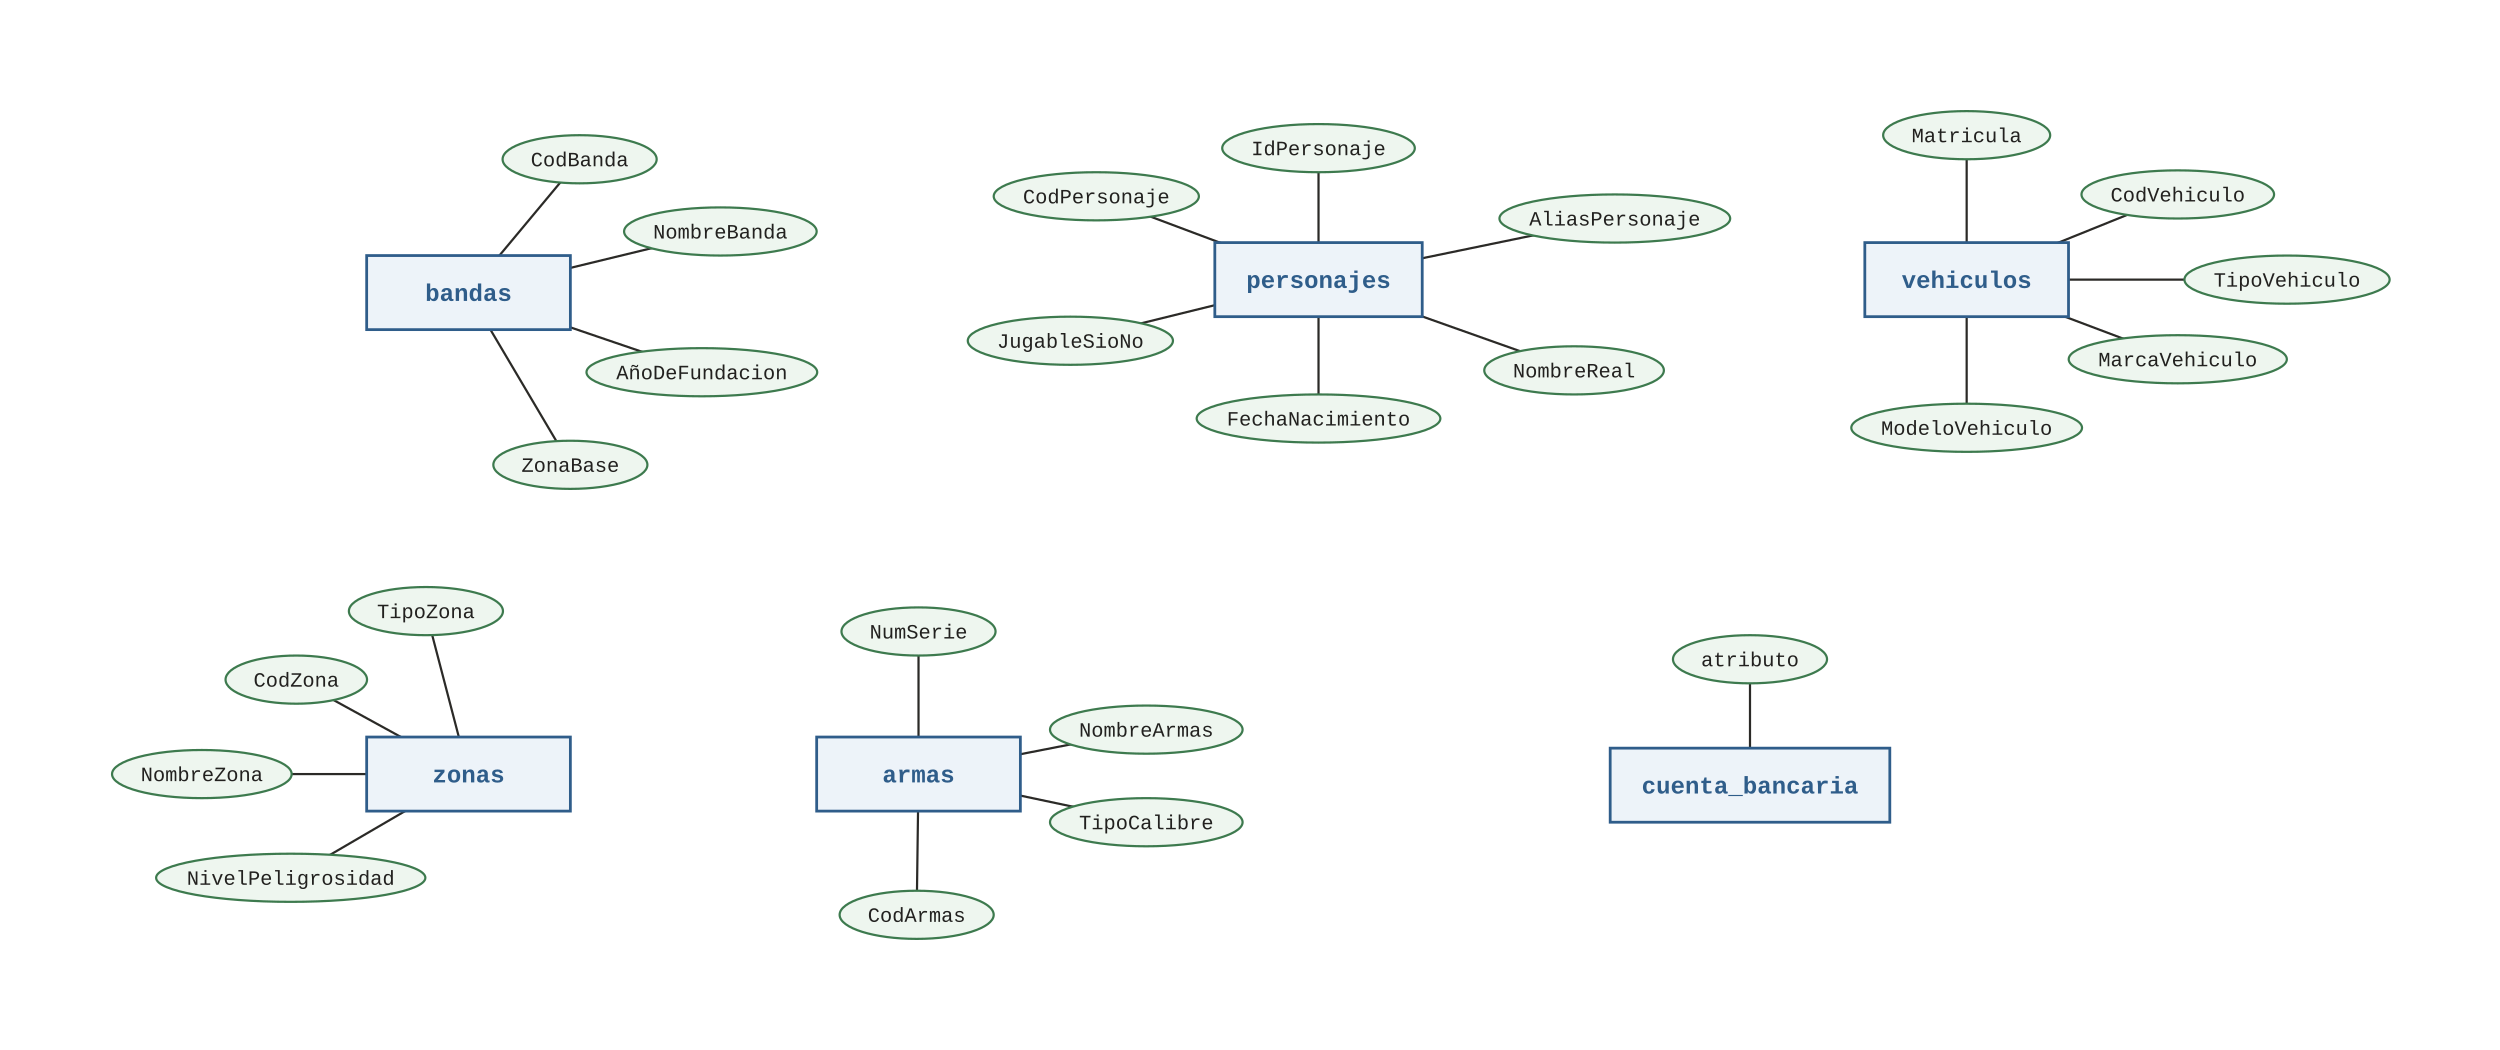
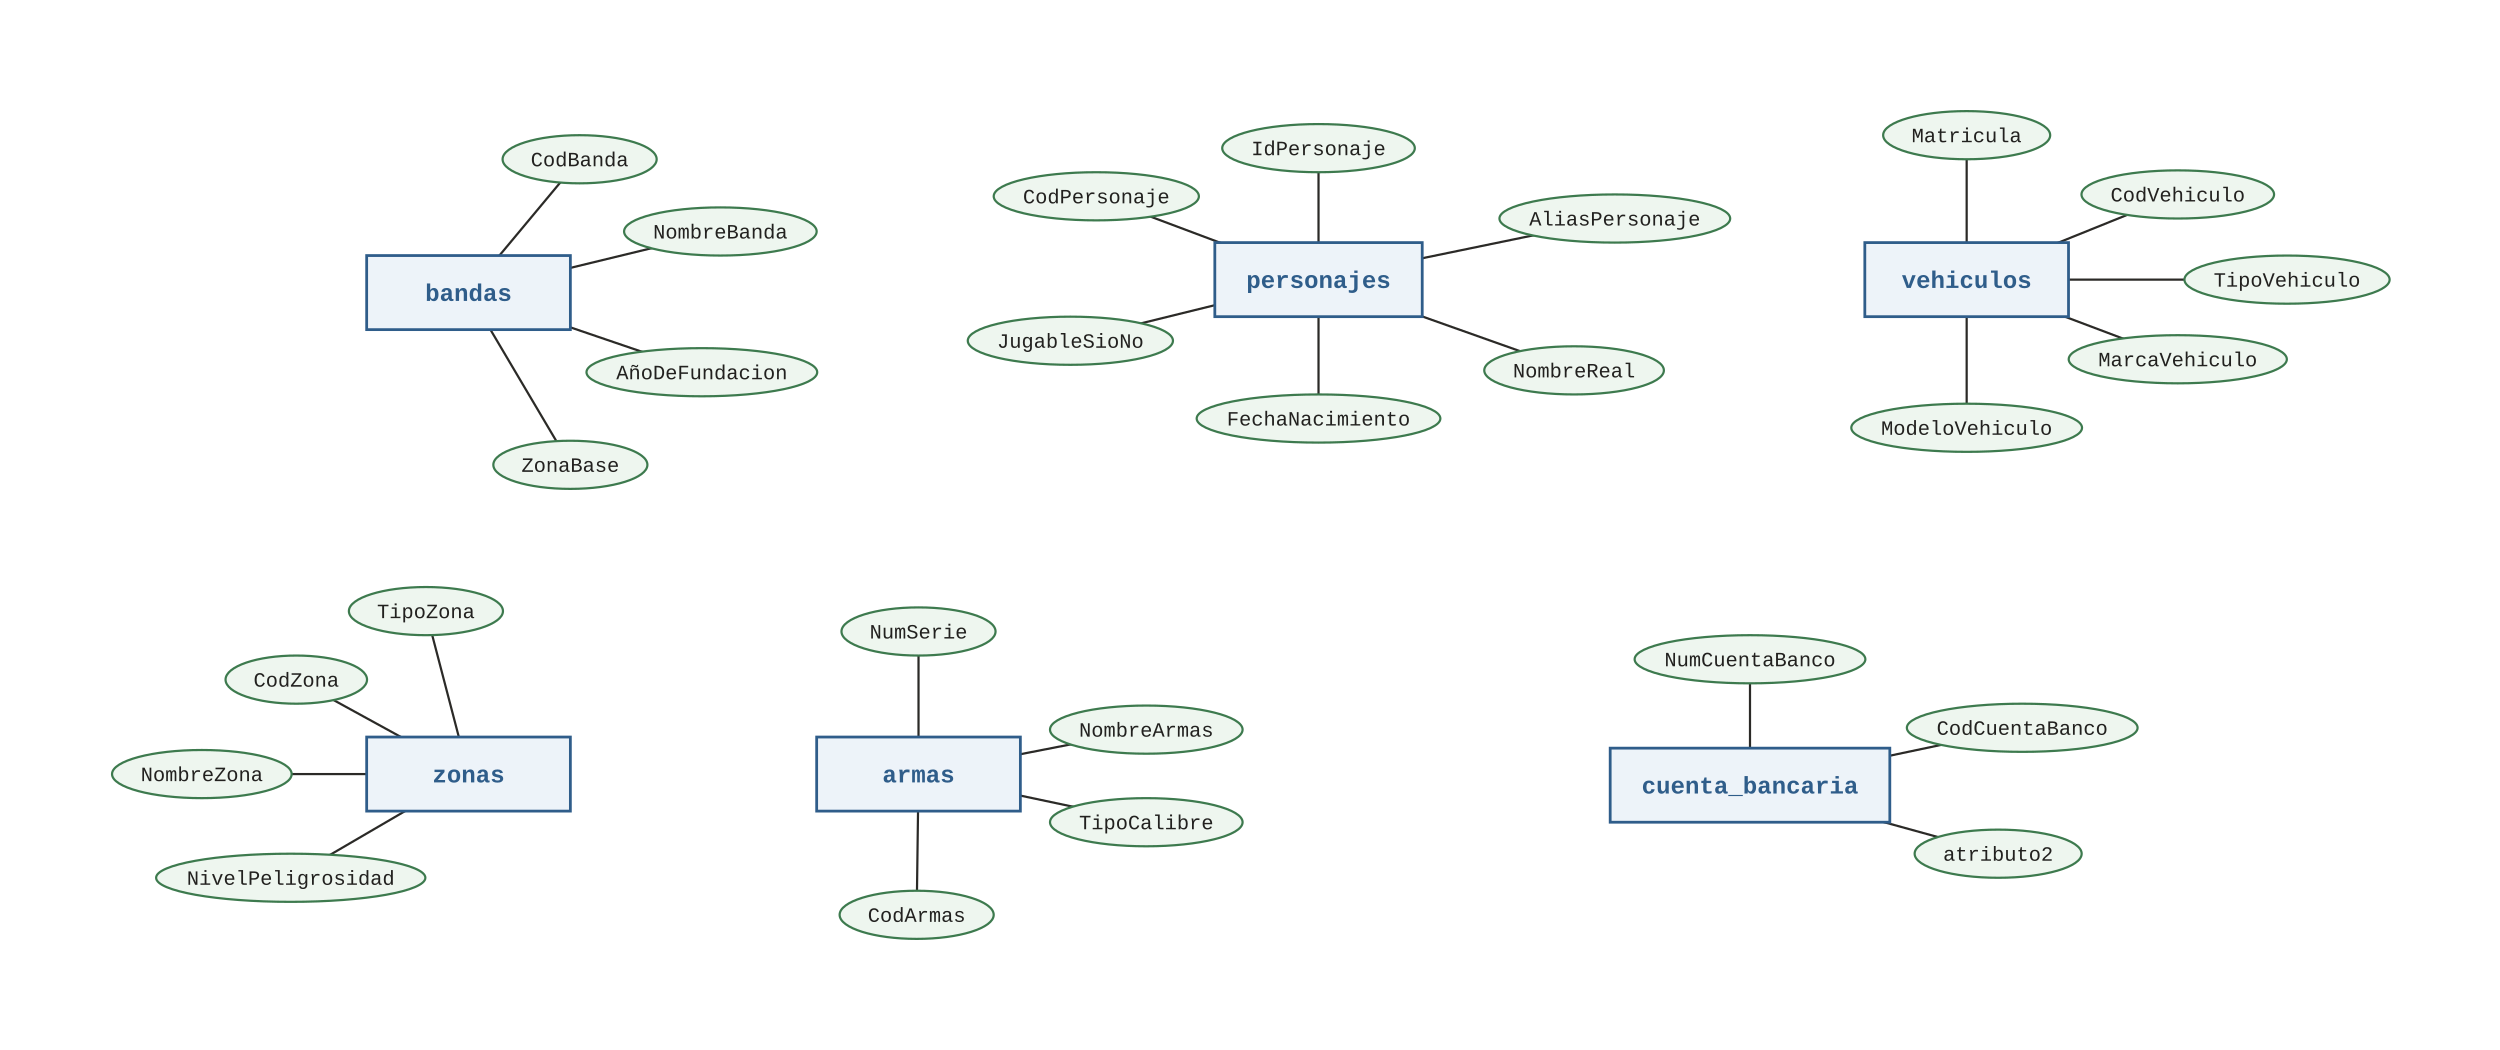
<svg xmlns="http://www.w3.org/2000/svg" viewBox="1869 1651 1350 567" width="1350" height="567">
  <style>.ln{stroke:#2B2A27;stroke-width:1.2}.mk{stroke:#2B2A27;stroke-width:1.5;fill:none}.mo{fill:#FFFFFF;stroke:#2B2A27;stroke-width:1.5}
.ent{fill:#EDF3F9;stroke:#2F5D8A;stroke-width:1.5}.dia{fill:#FBF2E0;stroke:#9C6510;stroke-width:1.5}.att{fill:#EEF6EF;stroke:#3D7A4E;stroke-width:1.2}.att.key{fill:#F3EDFB;stroke:#7A4FB8}.att.dr{stroke-dasharray:4 3}
.ent.in,.dia.in{fill:none}.dup{stroke:#C0362C;stroke-width:2.4}
.tx{fill:#22211F;font:11px Consolas,'JetBrains Mono','Courier New',monospace}.txk{fill:#6B3FA8;font-weight:600}.tb{font:600 13px Consolas,'JetBrains Mono','Courier New',monospace;fill:#2F5D8A}.tr{font:600 12px Consolas,'JetBrains Mono','Courier New',monospace;fill:#9C6510}.tt{font:600 10px Consolas,'JetBrains Mono','Courier New',monospace;fill:#6B6A64}
.ul{stroke:#6B3FA8;stroke-width:1}.ul.p{stroke-dasharray:3 2}.card{font:600 11px Consolas,'JetBrains Mono','Courier New',monospace;fill:#A2441C;paint-order:stroke;stroke:#FFFFFF;stroke-width:4px;stroke-linejoin:round}.cardq{fill:#6B6A64}
.tbox{fill:#FFFFFF;stroke:#A9B2C0;stroke-width:1}.thd{fill:#33557F}.thx{font:600 12.5px Consolas,'JetBrains Mono','Courier New',monospace;fill:#FFFFFF}.cx{font:11.5px Consolas,'JetBrains Mono','Courier New',monospace;fill:#22211F}.cpk{fill:#6B3FA8;font-weight:600}.cfk{fill:#A3304A}.cty{fill:#6B6A64;font-weight:400}.uq{font:600 9px Consolas,'JetBrains Mono','Courier New',monospace;fill:#2A7F8F}
.lk{stroke:#6B6A64;stroke-width:1.4;fill:none}.lk.dash{stroke-dasharray:6 4}.lkm{stroke:#6B6A64;stroke-width:1.5;fill:none}.lko{fill:#FFFFFF;stroke:#6B6A64;stroke-width:1.5}
.ipk{fill:#8E5FD0}.ifk{fill:#B4364E}.icol{fill:#2A7F8F}.inul{fill:none;stroke:#2A7F8F;stroke-width:1.3}
.rbox{fill:#FFFFFF;stroke:#22211F;stroke-width:1.1}.rnm{font:600 12.5px Consolas,'JetBrains Mono','Courier New',monospace;fill:#2F5D8A}.rcol{font:12px Consolas,'JetBrains Mono','Courier New',monospace;fill:#22211F}.rpk{font-weight:700;fill:#6B3FA8}.rfk{fill:#A3304A}.rul{stroke:#6B3FA8;stroke-width:1.1}
.rtag{font:600 9.5px Consolas,'JetBrains Mono','Courier New',monospace;fill:#6B6A64}.rarr{fill:none;stroke:#B4364E;stroke-width:1.1}.rhead{fill:#B4364E}
.ent.hd,.dia.hd{fill:none}.ktag{font:700 9px Consolas,'JetBrains Mono','Courier New',monospace;fill:#6B6A64}.rlab{fill:#FFFFFF;stroke:none;opacity:.92}.dia.assoc{stroke-dasharray:5 3}.ln.lid{stroke-width:2.2}.isal{fill:#9C6510}.skt{fill:#2F5D8A}
.thx.dup{fill:#FFC2BD}.cx.dup,.rnm.dup,.rcol.dup{fill:#C0362C;text-decoration:underline}
.note{stroke-width:1.2}.note-fold{stroke-width:1.2}.nc-y{fill:#FFF4C2;stroke:#D2AE36}.nc-b{fill:#DDEBFA;stroke:#7AA3D6}.nc-g{fill:#DFF2E1;stroke:#7DBB87}.nc-p{fill:#FBE1EC;stroke:#D98AAE}.note-fold{filter:brightness(.93)}.note-tx{font:12px 'Segoe UI',Arial,sans-serif;fill:#2B2A27}</style>
  <rect x="1869" y="1651" width="1350" height="567" fill="#ffffff" />
  <line x1="2122" y1="2069" x2="2029" y2="2018" class="ln" />
  <line x1="2122" y1="2069" x2="1978" y2="2069" class="ln" />
  <line x1="2122" y1="2069" x2="2099" y2="1981" class="ln" />
  <line x1="2122" y1="2069" x2="2026" y2="2125" class="ln" />
  <line x1="2581" y1="1802" x2="2581" y2="1731" class="ln" />
  <line x1="2581" y1="1802" x2="2741" y2="1769" class="ln" />
  <line x1="2581" y1="1802" x2="2719" y2="1851" class="ln" />
  <line x1="2581" y1="1802" x2="2581" y2="1877" class="ln" />
  <line x1="2581" y1="1802" x2="2447" y2="1835" class="ln" />
  <line x1="2122" y1="1809" x2="2182" y2="1737" class="ln" />
  <line x1="2122" y1="1809" x2="2258" y2="1776" class="ln" />
  <line x1="2122" y1="1809" x2="2248" y2="1852" class="ln" />
  <line x1="2122" y1="1809" x2="2177" y2="1902" class="ln" />
  <line x1="2931" y1="1802" x2="2931" y2="1724" class="ln" />
  <line x1="2931" y1="1802" x2="3045" y2="1756" class="ln" />
  <line x1="2581" y1="1802" x2="2461" y2="1757" class="ln" />
  <line x1="2931" y1="1802" x2="3045" y2="1845" class="ln" />
  <line x1="2931" y1="1802" x2="2931" y2="1882" class="ln" />
  <line x1="2931" y1="1802" x2="3104" y2="1802" class="ln" />
  <line x1="2365" y1="2069" x2="2365" y2="1992" class="ln" />
  <line x1="2365" y1="2069" x2="2488" y2="2045" class="ln" />
  <line x1="2365" y1="2069" x2="2488" y2="2095" class="ln" />
  <line x1="2365" y1="2069" x2="2364" y2="2145" class="ln" />
  <line x1="2814" y1="2075" x2="2814" y2="2007" class="ln" />
+   <line x1="2814" y1="2075" x2="2961" y2="2044" class="ln" />
+   <line x1="2814" y1="2075" x2="2948" y2="2112" class="ln" />
  <g class="node" data-id="nmwmhqvag3xdsrz">
    <rect x="2067" y="2049" width="110" height="40" class="ent" />
    <text x="2122" y="2073.5" text-anchor="middle" class="tb">zonas</text>
  </g>
  <g class="node" data-id="nmwmhrrtz46f440">
    <ellipse cx="2029" cy="2018" rx="38.2" ry="13" class="att" />
    <text x="2029" y="2021.8" text-anchor="middle" class="tx">CodZona</text>
  </g>
  <g class="node" data-id="nmwmhs1pz4838rc">
    <ellipse cx="1978" cy="2069" rx="48.5" ry="13" class="att" />
    <text x="1978" y="2072.8" text-anchor="middle" class="tx">NombreZona</text>
  </g>
  <g class="node" data-id="nmwmhse6k4avtgo">
    <ellipse cx="2099" cy="1981" rx="41.6" ry="13" class="att" />
    <text x="2099" y="1984.8" text-anchor="middle" class="tx">TipoZona</text>
  </g>
  <g class="node" data-id="nmwmhsl8x4cs0xw">
    <ellipse cx="2026" cy="2125" rx="72.7" ry="13" class="att" />
    <text x="2026" y="2128.8" text-anchor="middle" class="tx">NivelPeligrosidad</text>
  </g>
  <g class="node" data-id="nmwmhtg534eof8d">
    <rect x="2525" y="1782" width="112" height="40" class="ent" />
    <text x="2581" y="1806.5" text-anchor="middle" class="tb">personajes</text>
  </g>
  <g class="node" data-id="nmwmhtvoe4fcd3s">
    <ellipse cx="2581" cy="1731" rx="52" ry="13" class="att" />
    <text x="2581" y="1734.8" text-anchor="middle" class="tx">IdPersonaje</text>
  </g>
  <g class="node" data-id="nmwmhtzp54hasp6">
    <ellipse cx="2741" cy="1769" rx="62.3" ry="13" class="att" />
    <text x="2741" y="1772.8" text-anchor="middle" class="tx">AliasPersonaje</text>
  </g>
  <g class="node" data-id="nmwmhu9s44jnxp9">
    <ellipse cx="2719" cy="1851" rx="48.5" ry="13" class="att" />
    <text x="2719" y="1854.8" text-anchor="middle" class="tx">NombreReal</text>
  </g>
  <g class="node" data-id="nmwmhvhij4l5lyf">
    <ellipse cx="2581" cy="1877" rx="65.8" ry="13" class="att" />
    <text x="2581" y="1880.8" text-anchor="middle" class="tx">FechaNacimiento</text>
  </g>
  <g class="node" data-id="nmwmhw2st4nqzpn">
    <ellipse cx="2447" cy="1835" rx="55.4" ry="13" class="att" />
    <text x="2447" y="1838.8" text-anchor="middle" class="tx">JugableSioNo</text>
  </g>
  <g class="node" data-id="nmwmhxjzb4pf9rv">
    <rect x="2067" y="1789" width="110" height="40" class="ent" />
    <text x="2122" y="1813.5" text-anchor="middle" class="tb">bandas</text>
  </g>
  <g class="node" data-id="nmwmhxsy74qo5d7">
    <ellipse cx="2182" cy="1737" rx="41.6" ry="13" class="att" />
    <text x="2182" y="1740.8" text-anchor="middle" class="tx">CodBanda</text>
  </g>
  <g class="node" data-id="nmwmhy7ny4s7mmz">
    <ellipse cx="2258" cy="1776" rx="52" ry="13" class="att" />
    <text x="2258" y="1779.8" text-anchor="middle" class="tx">NombreBanda</text>
  </g>
  <g class="node" data-id="nmwmhzwdd4umxmz">
    <ellipse cx="2248" cy="1852" rx="62.3" ry="13" class="att" />
    <text x="2248" y="1855.8" text-anchor="middle" class="tx">AñoDeFundacion</text>
  </g>
  <g class="node" data-id="nmwmi0gy84w97ze">
    <ellipse cx="2177" cy="1902" rx="41.6" ry="13" class="att" />
    <text x="2177" y="1905.8" text-anchor="middle" class="tx">ZonaBase</text>
  </g>
  <g class="node" data-id="nmwmi2cq74yrbnu">
    <rect x="2876" y="1782" width="110" height="40" class="ent" />
    <text x="2931" y="1806.5" text-anchor="middle" class="tb">vehiculos</text>
  </g>
  <g class="node" data-id="nmwmi2nv34ztt1i">
    <ellipse cx="2931" cy="1724" rx="45.1" ry="13" class="att" />
    <text x="2931" y="1727.8" text-anchor="middle" class="tx">Matricula</text>
  </g>
  <g class="node" data-id="nmwmi3kmf51jxje">
    <ellipse cx="3045" cy="1756" rx="52" ry="13" class="att" />
    <text x="3045" y="1759.8" text-anchor="middle" class="tx">CodVehiculo</text>
  </g>
  <g class="node" data-id="nmwmi402d53smqh">
    <ellipse cx="2461" cy="1757" rx="55.4" ry="13" class="att" />
    <text x="2461" y="1760.8" text-anchor="middle" class="tx">CodPersonaje</text>
  </g>
  <g class="node" data-id="nmwmi4m2t551h8a">
    <ellipse cx="3045" cy="1845" rx="58.9" ry="13" class="att" />
    <text x="3045" y="1848.8" text-anchor="middle" class="tx">MarcaVehiculo</text>
  </g>
  <g class="node" data-id="nmwmi5d3357tlys">
    <ellipse cx="2931" cy="1882" rx="62.3" ry="13" class="att" />
    <text x="2931" y="1885.8" text-anchor="middle" class="tx">ModeloVehiculo</text>
  </g>
  <g class="node" data-id="nmwmi6y4t590tg7">
    <ellipse cx="3104" cy="1802" rx="55.4" ry="13" class="att" />
    <text x="3104" y="1805.8" text-anchor="middle" class="tx">TipoVehiculo</text>
  </g>
  <g class="node" data-id="nmwmia2g75bo3id">
    <rect x="2310" y="2049" width="110" height="40" class="ent" />
    <text x="2365" y="2073.5" text-anchor="middle" class="tb">armas</text>
  </g>
  <g class="node" data-id="nmwmia8na5ce6x1">
    <ellipse cx="2365" cy="1992" rx="41.6" ry="13" class="att" />
    <text x="2365" y="1995.8" text-anchor="middle" class="tx">NumSerie</text>
  </g>
  <g class="node" data-id="nmwmiasoj5eu1sq">
    <ellipse cx="2488" cy="2045" rx="52" ry="13" class="att" />
    <text x="2488" y="2048.8" text-anchor="middle" class="tx">NombreArmas</text>
  </g>
  <g class="node" data-id="nmwmic04b5gq8px">
    <ellipse cx="2488" cy="2095" rx="52" ry="13" class="att" />
    <text x="2488" y="2098.8" text-anchor="middle" class="tx">TipoCalibre</text>
  </g>
  <g class="node" data-id="nmwmie3675k2tdn">
    <ellipse cx="2364" cy="2145" rx="41.6" ry="13" class="att" />
    <text x="2364" y="2148.8" text-anchor="middle" class="tx">CodArmas</text>
  </g>
  <g class="node" data-id="nmwmieuhb5myfep">
    <rect x="2738.5" y="2055" width="151" height="40" class="ent" />
    <text x="2814" y="2079.5" text-anchor="middle" class="tb">cuenta_bancaria</text>
  </g>
  <g class="node" data-id="nmwmifxlj5nexyy">
-     <ellipse cx="2814" cy="2007" rx="41.6" ry="13" class="att" />
-     <text x="2814" y="2010.8" text-anchor="middle" class="tx">atributo</text>
+     <ellipse cx="2814" cy="2007" rx="62.3" ry="13" class="att" />
+     <text x="2814" y="2010.8" text-anchor="middle" class="tx">NumCuentaBanco</text>
+   </g>
+   <g class="node" data-id="nmwmih6ur5pqn8f">
+     <ellipse cx="2961" cy="2044" rx="62.3" ry="13" class="att" />
+     <text x="2961" y="2047.8" text-anchor="middle" class="tx">CodCuentaBanco</text>
+   </g>
+   <g class="node" data-id="nmwmih70n5rkz42">
+     <ellipse cx="2948" cy="2112" rx="45.1" ry="13" class="att" />
+     <text x="2948" y="2115.8" text-anchor="middle" class="tx">atributo2</text>
  </g>
</svg>
